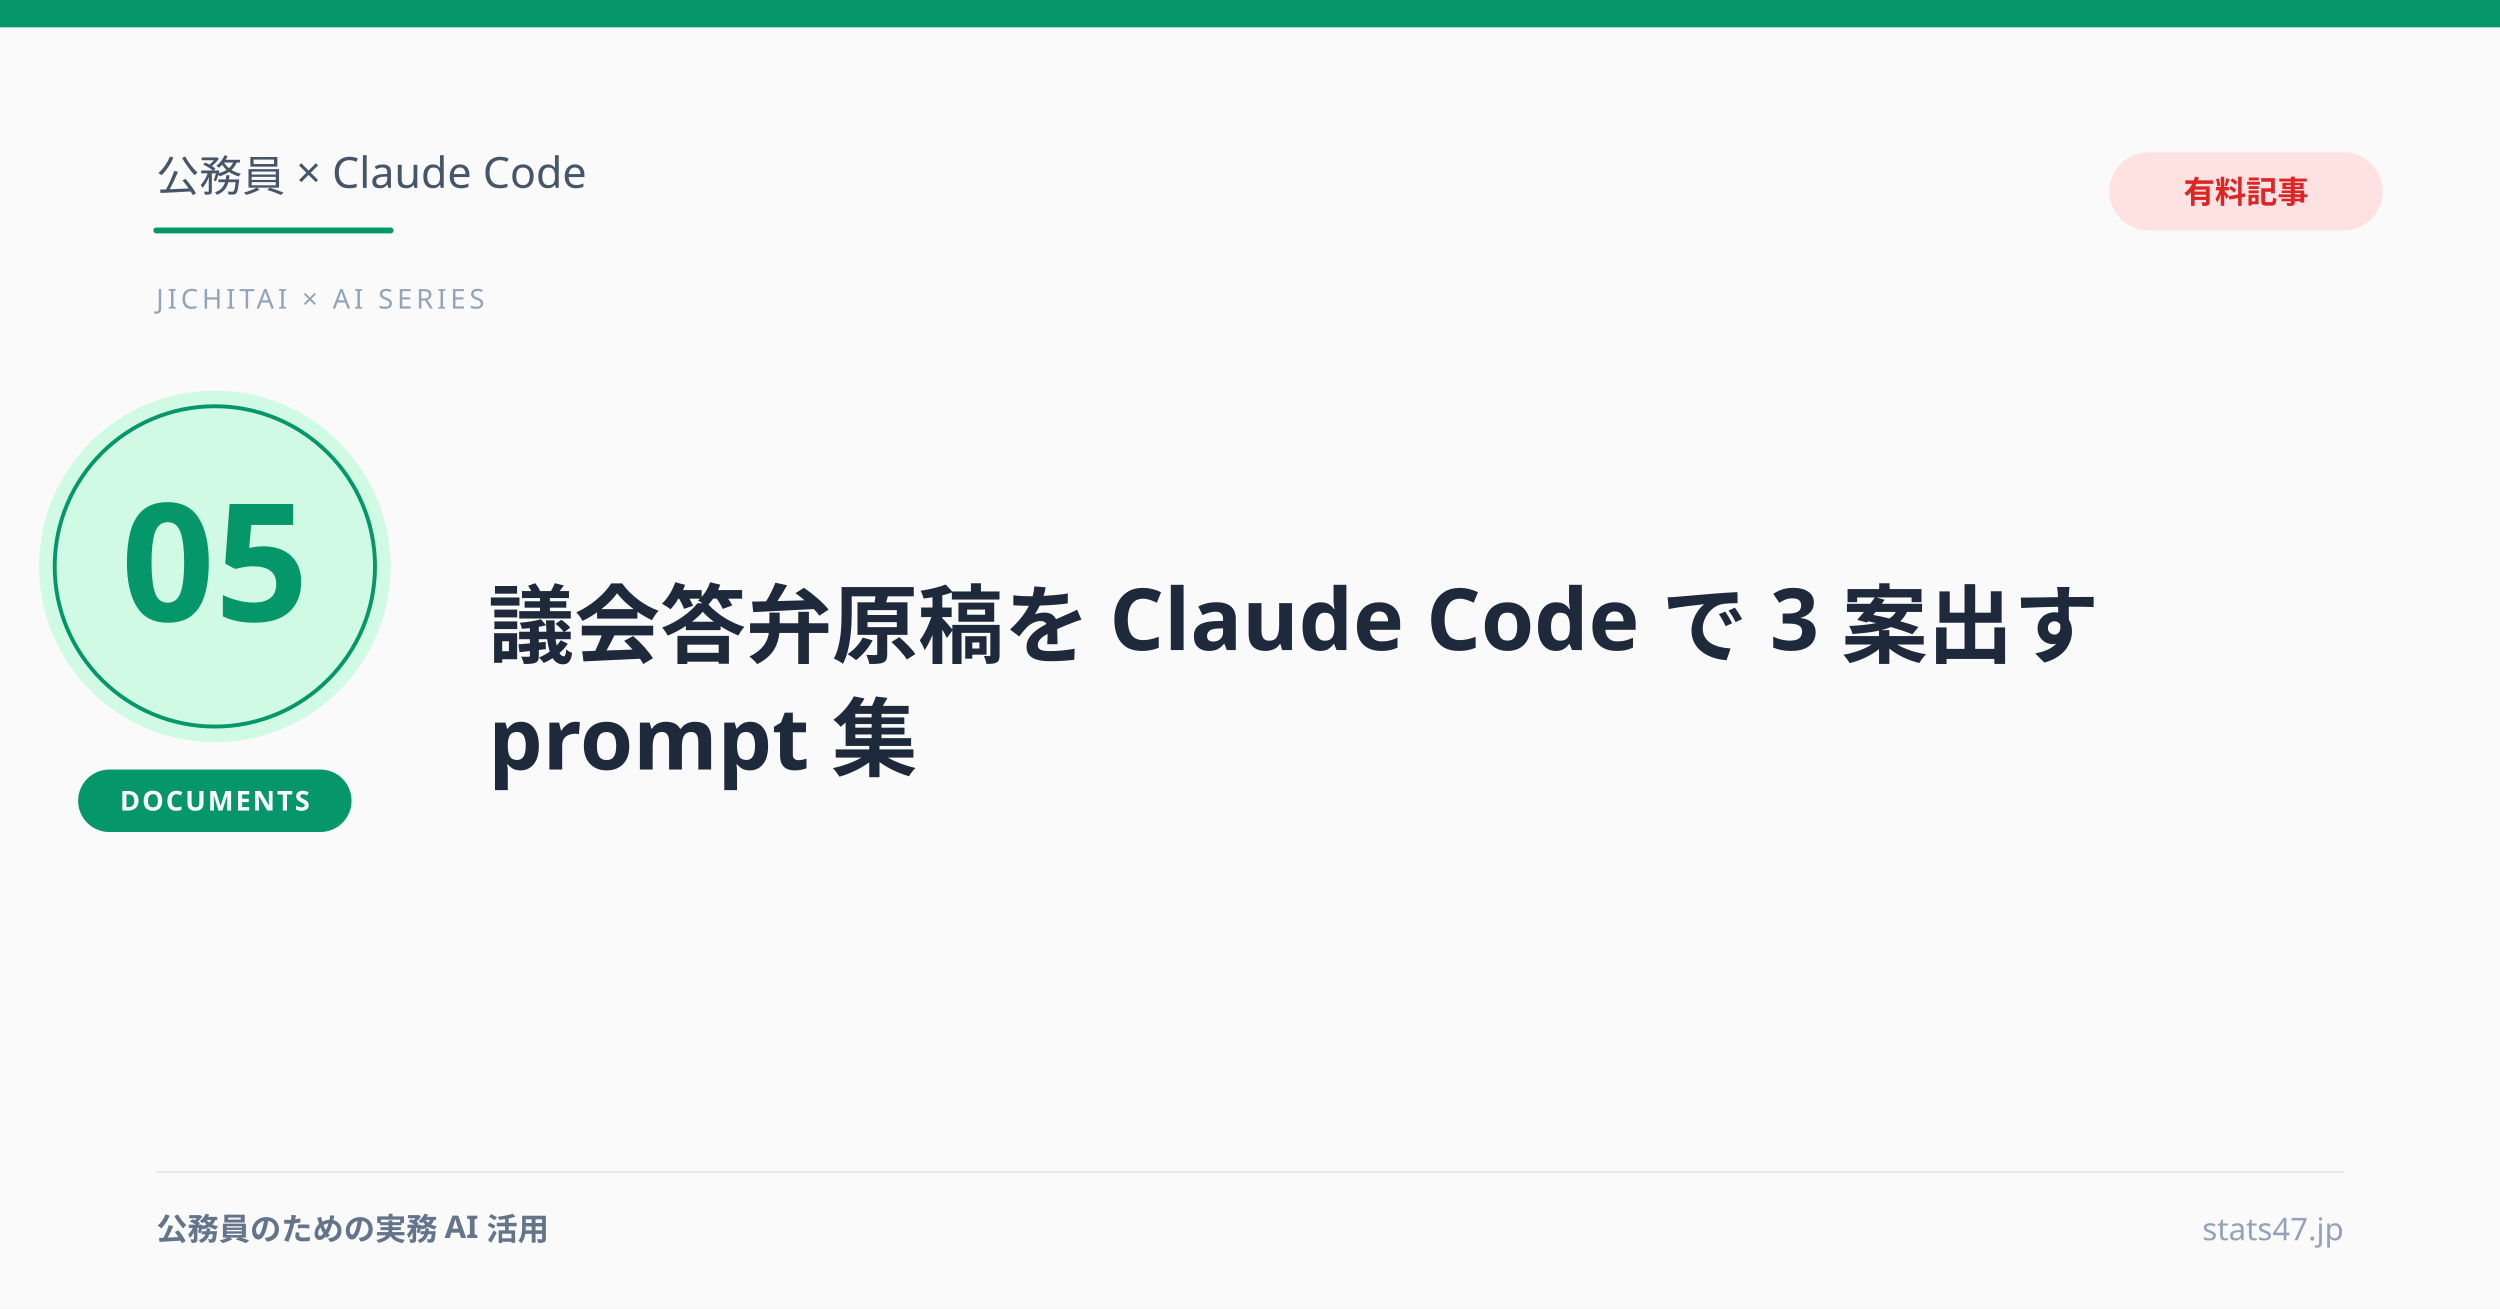
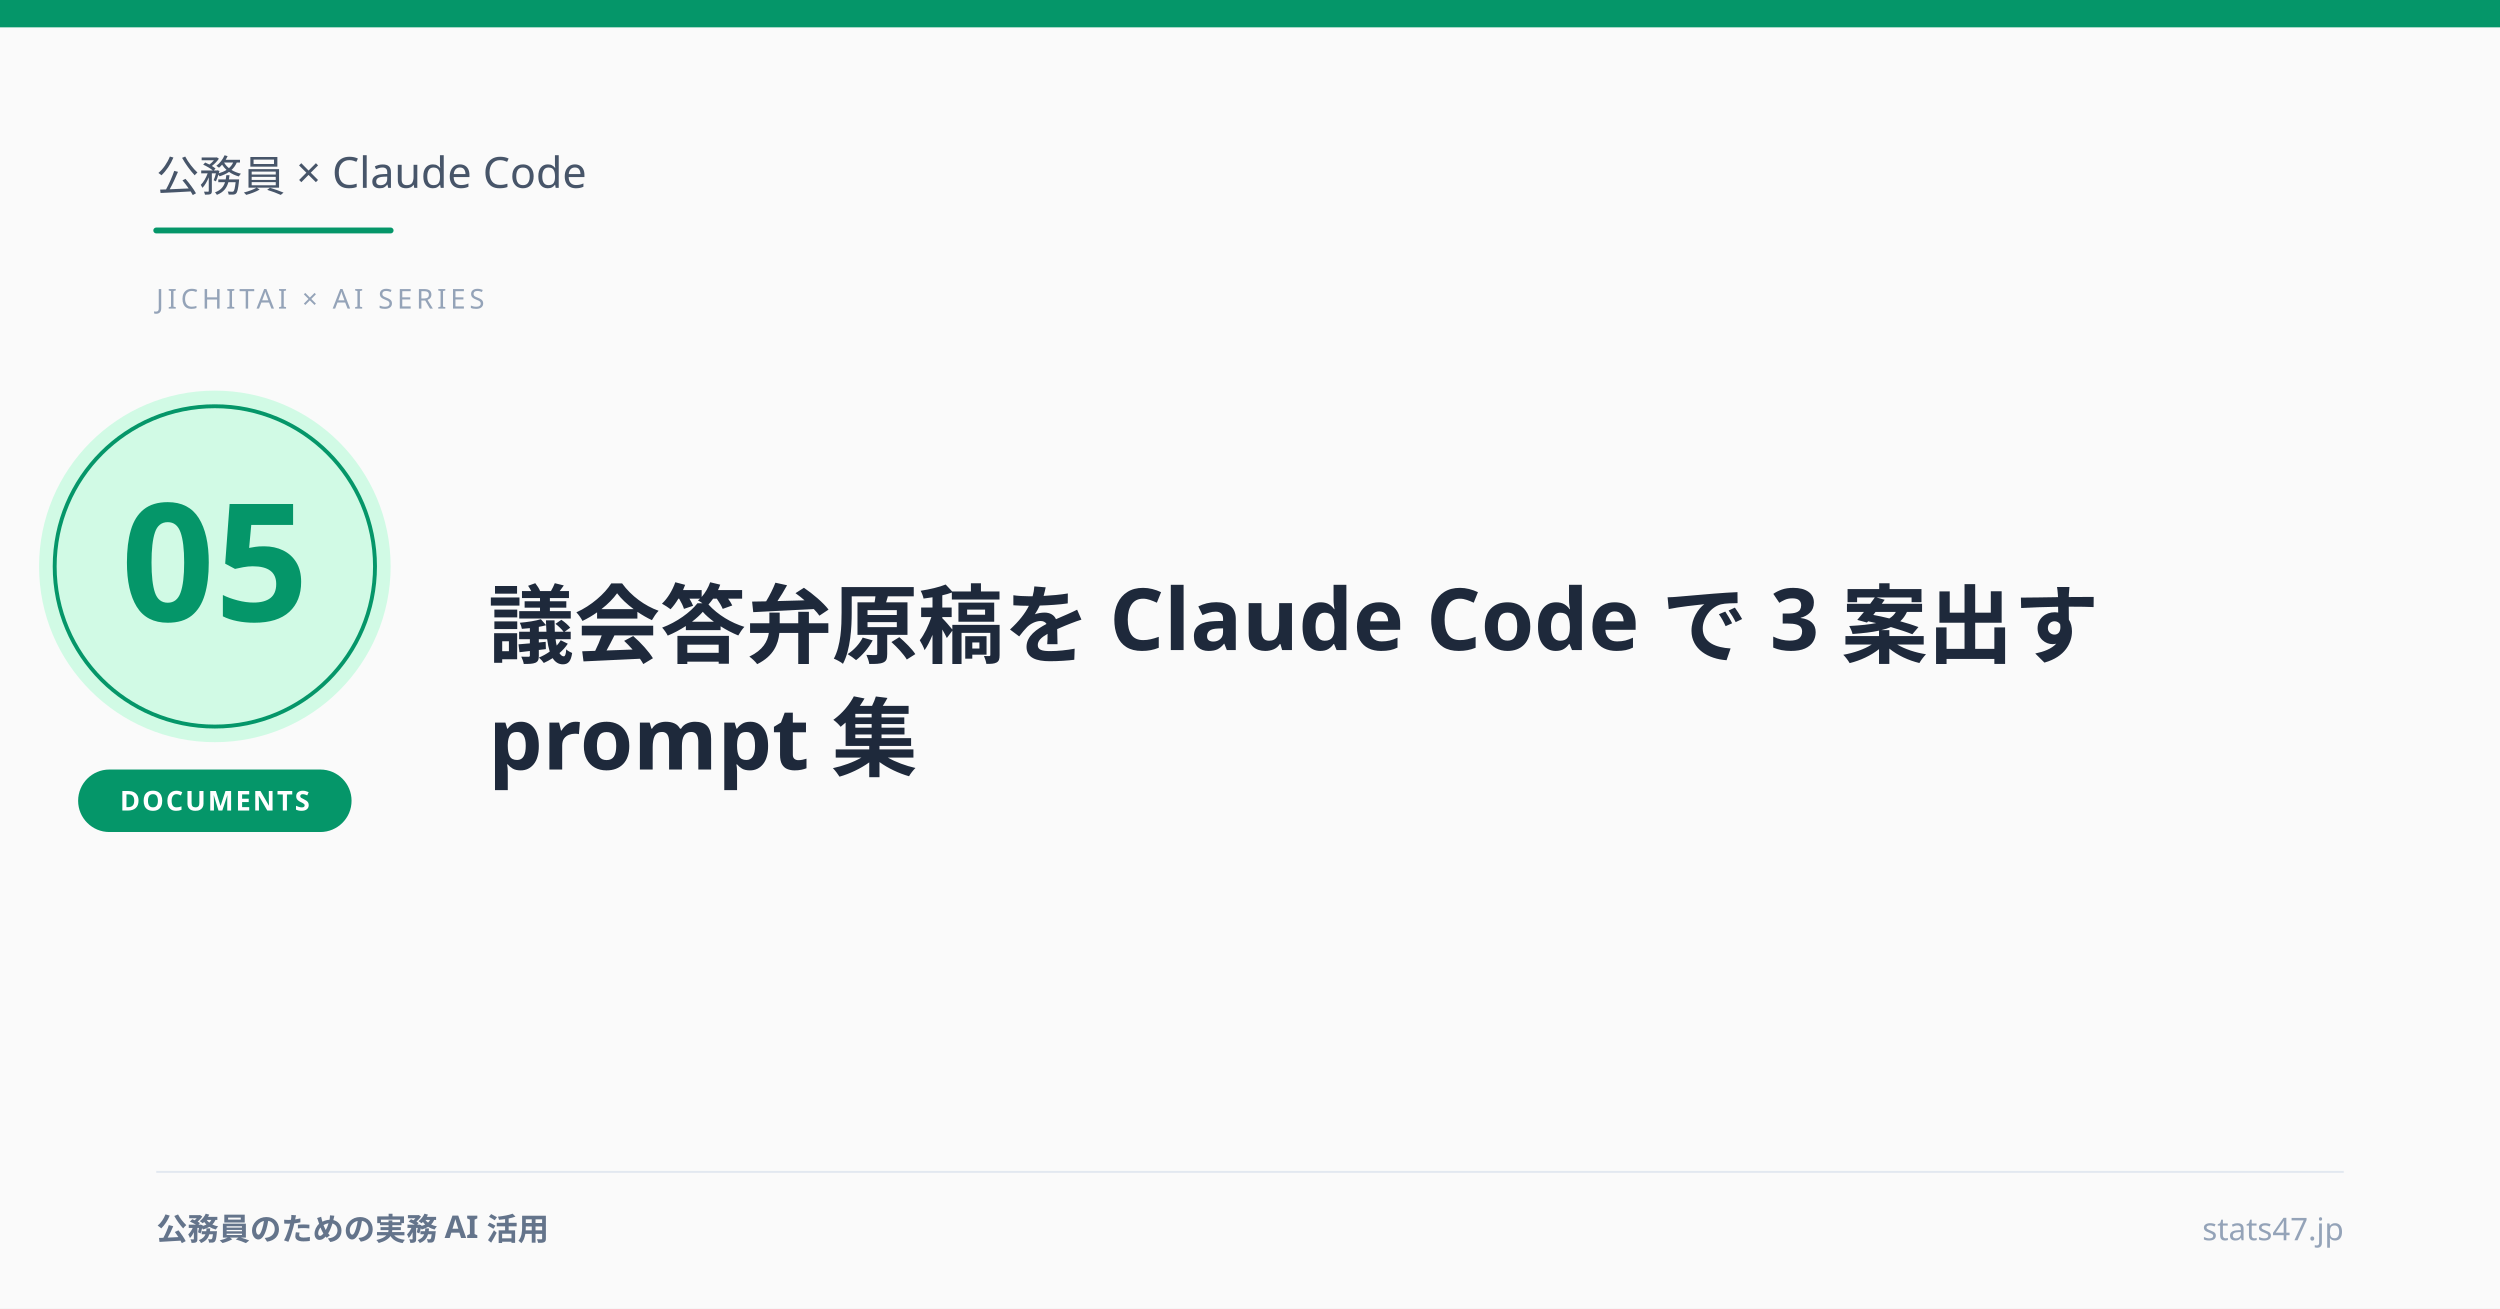
- <svg xmlns="http://www.w3.org/2000/svg" viewBox="0 0 1280 670" width="1280" height="670">
+ <svg xmlns="http://www.w3.org/2000/svg" viewBox="0 0 1280 670">
  <style>
  text { font-family: 'Hiragino Kaku Gothic ProN', 'Yu Gothic', 'Noto Sans JP', sans-serif; }
</style>
  <rect width="1280" height="670" fill="#fafafa" />
  <rect x="0" y="0" width="1280" height="14" fill="#059669" />
  <text x="80" y="98" font-size="22" font-weight="500" fill="#475569">公務員 × Claude Code</text>
  <line x1="80" y1="118" x2="200" y2="118" stroke="#059669" stroke-width="3" stroke-linecap="round" />
  <text x="80" y="158" font-size="14" font-weight="500" fill="#94a3b8" letter-spacing="2">JICHITAI × AI SERIES</text>
  <circle cx="110" cy="290" r="90" fill="#d1fae5" />
  <circle cx="110" cy="290" r="82" fill="none" stroke="#059669" stroke-width="2" />
  <text x="110" y="318" text-anchor="middle" font-size="84" font-weight="900" fill="#059669">05</text>
  <rect x="40" y="394" width="140" height="32" rx="16" fill="#059669" />
  <text x="110" y="415" text-anchor="middle" font-size="14" font-weight="700" fill="#ffffff" letter-spacing="1">DOCUMENTS</text>
  <text x="250" y="336" font-size="44" font-weight="bold" fill="#1e293b">議会答弁原稿を Claude Code で 3 案出す</text>
  <text x="250" y="394" font-size="44" font-weight="bold" fill="#1e293b">prompt 集</text>
-   <rect x="1080" y="78" width="140" height="40" rx="20" fill="#fee2e2" />
-   <text x="1150" y="104" text-anchor="middle" font-size="16" font-weight="700" fill="#dc2626">有料記事</text>
  <line x1="80" y1="600" x2="1200" y2="600" stroke="#e2e8f0" stroke-width="1" />
  <text x="80" y="635" font-size="16" font-weight="600" fill="#64748b">公務員のための実務 AI 活用</text>
  <text x="1200" y="635" text-anchor="end" font-size="16" font-weight="500" fill="#94a3b8">stats47.jp</text>
</svg>
